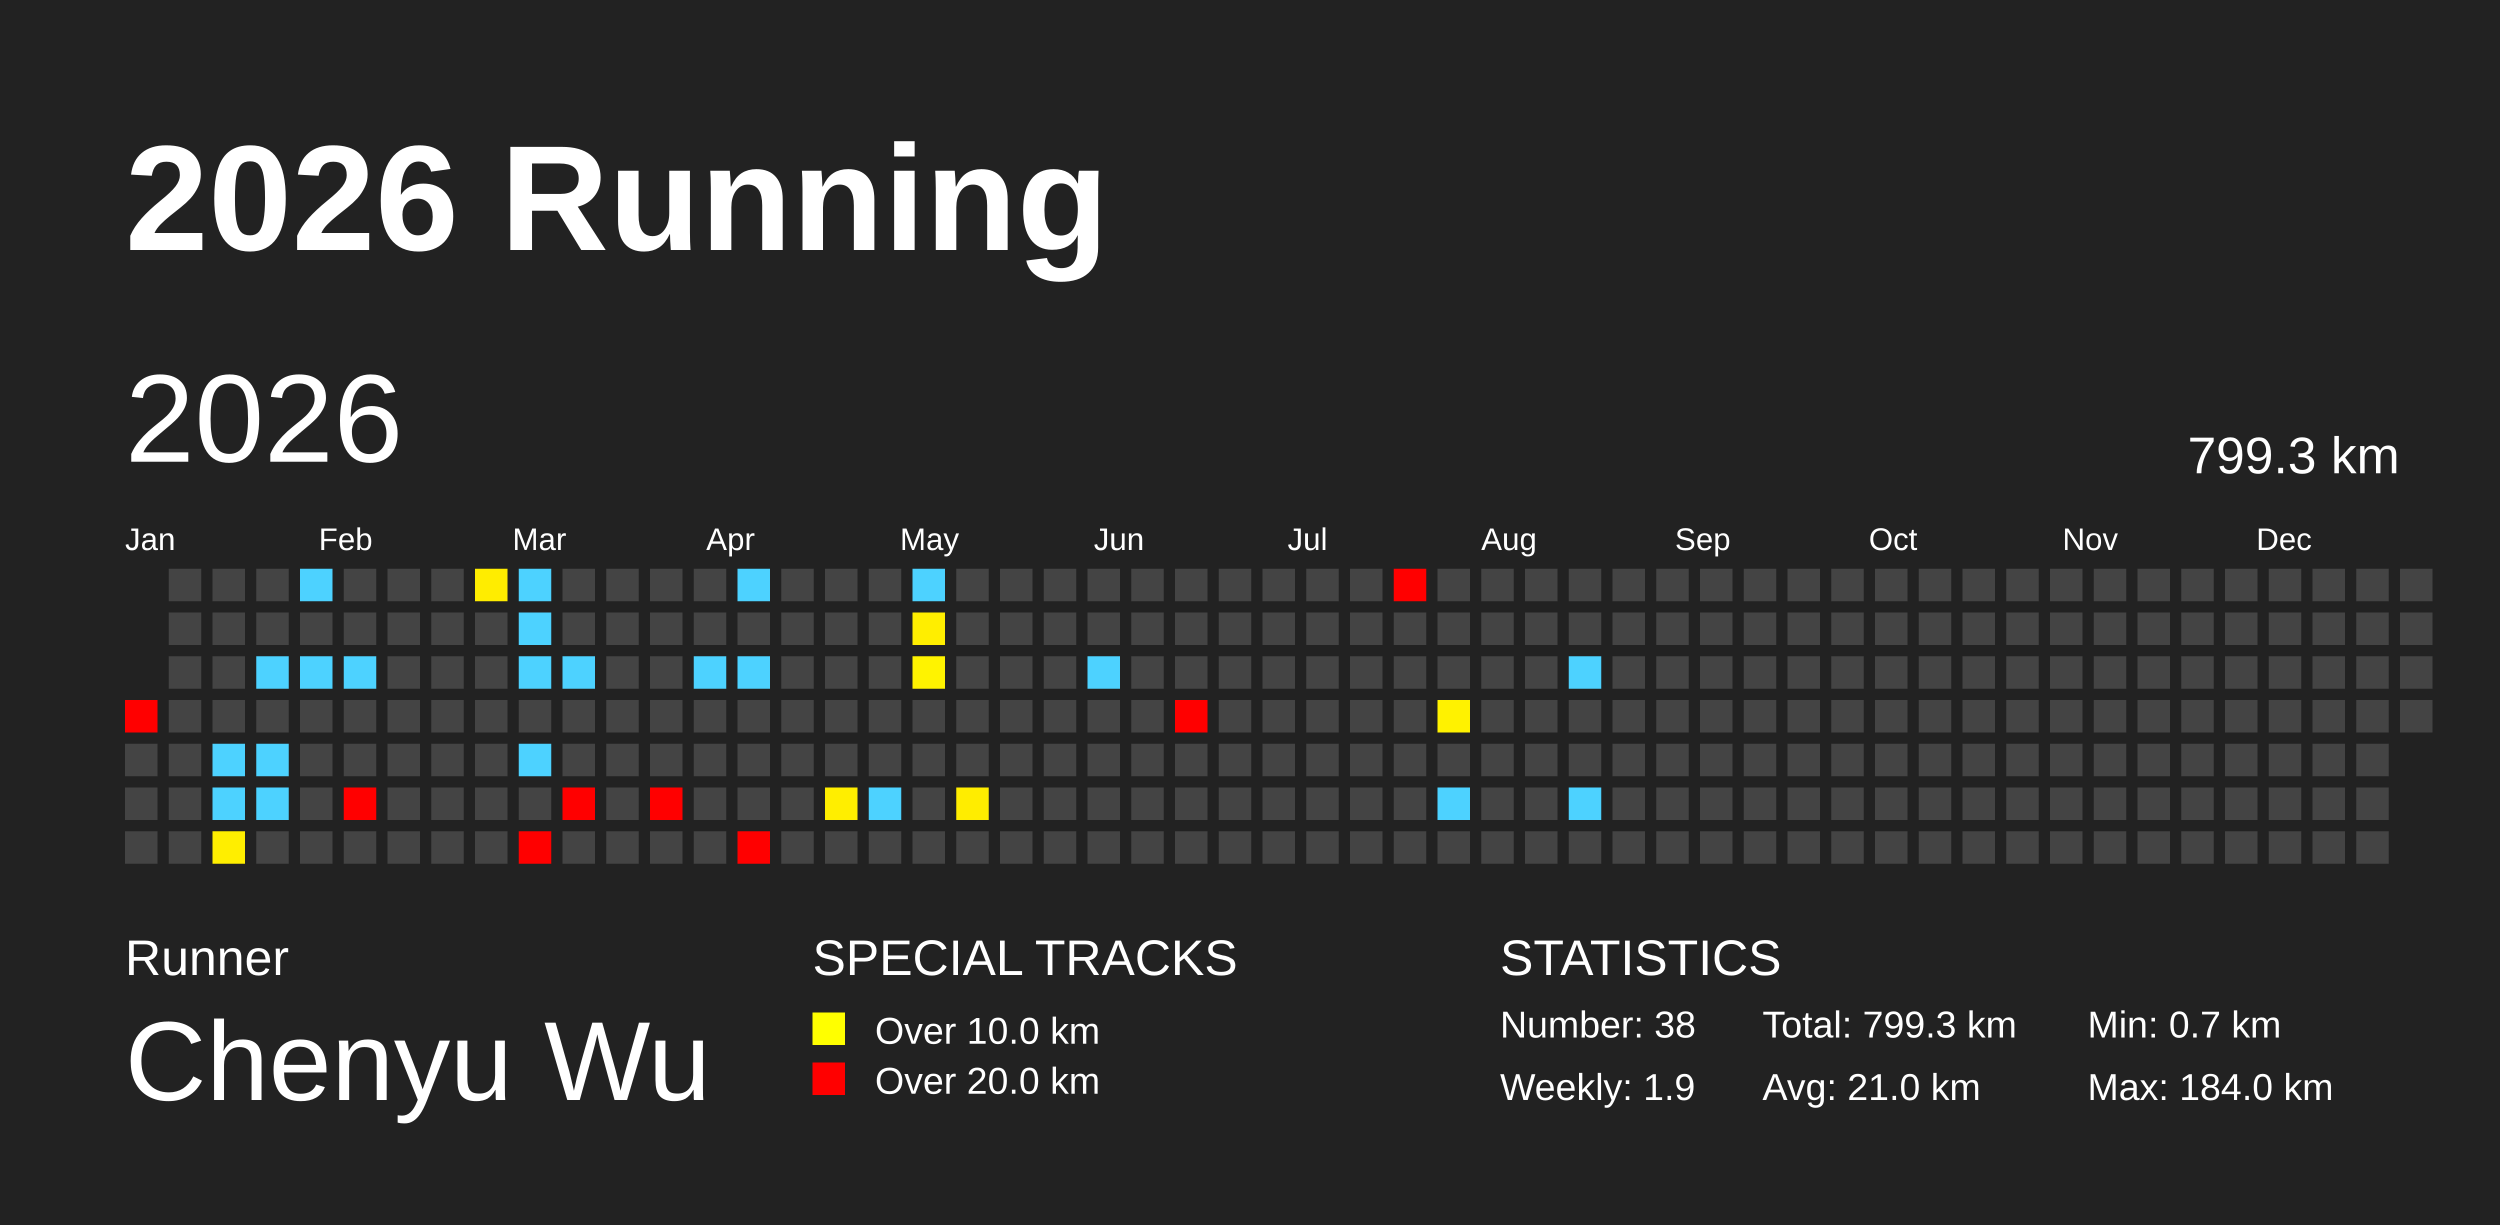
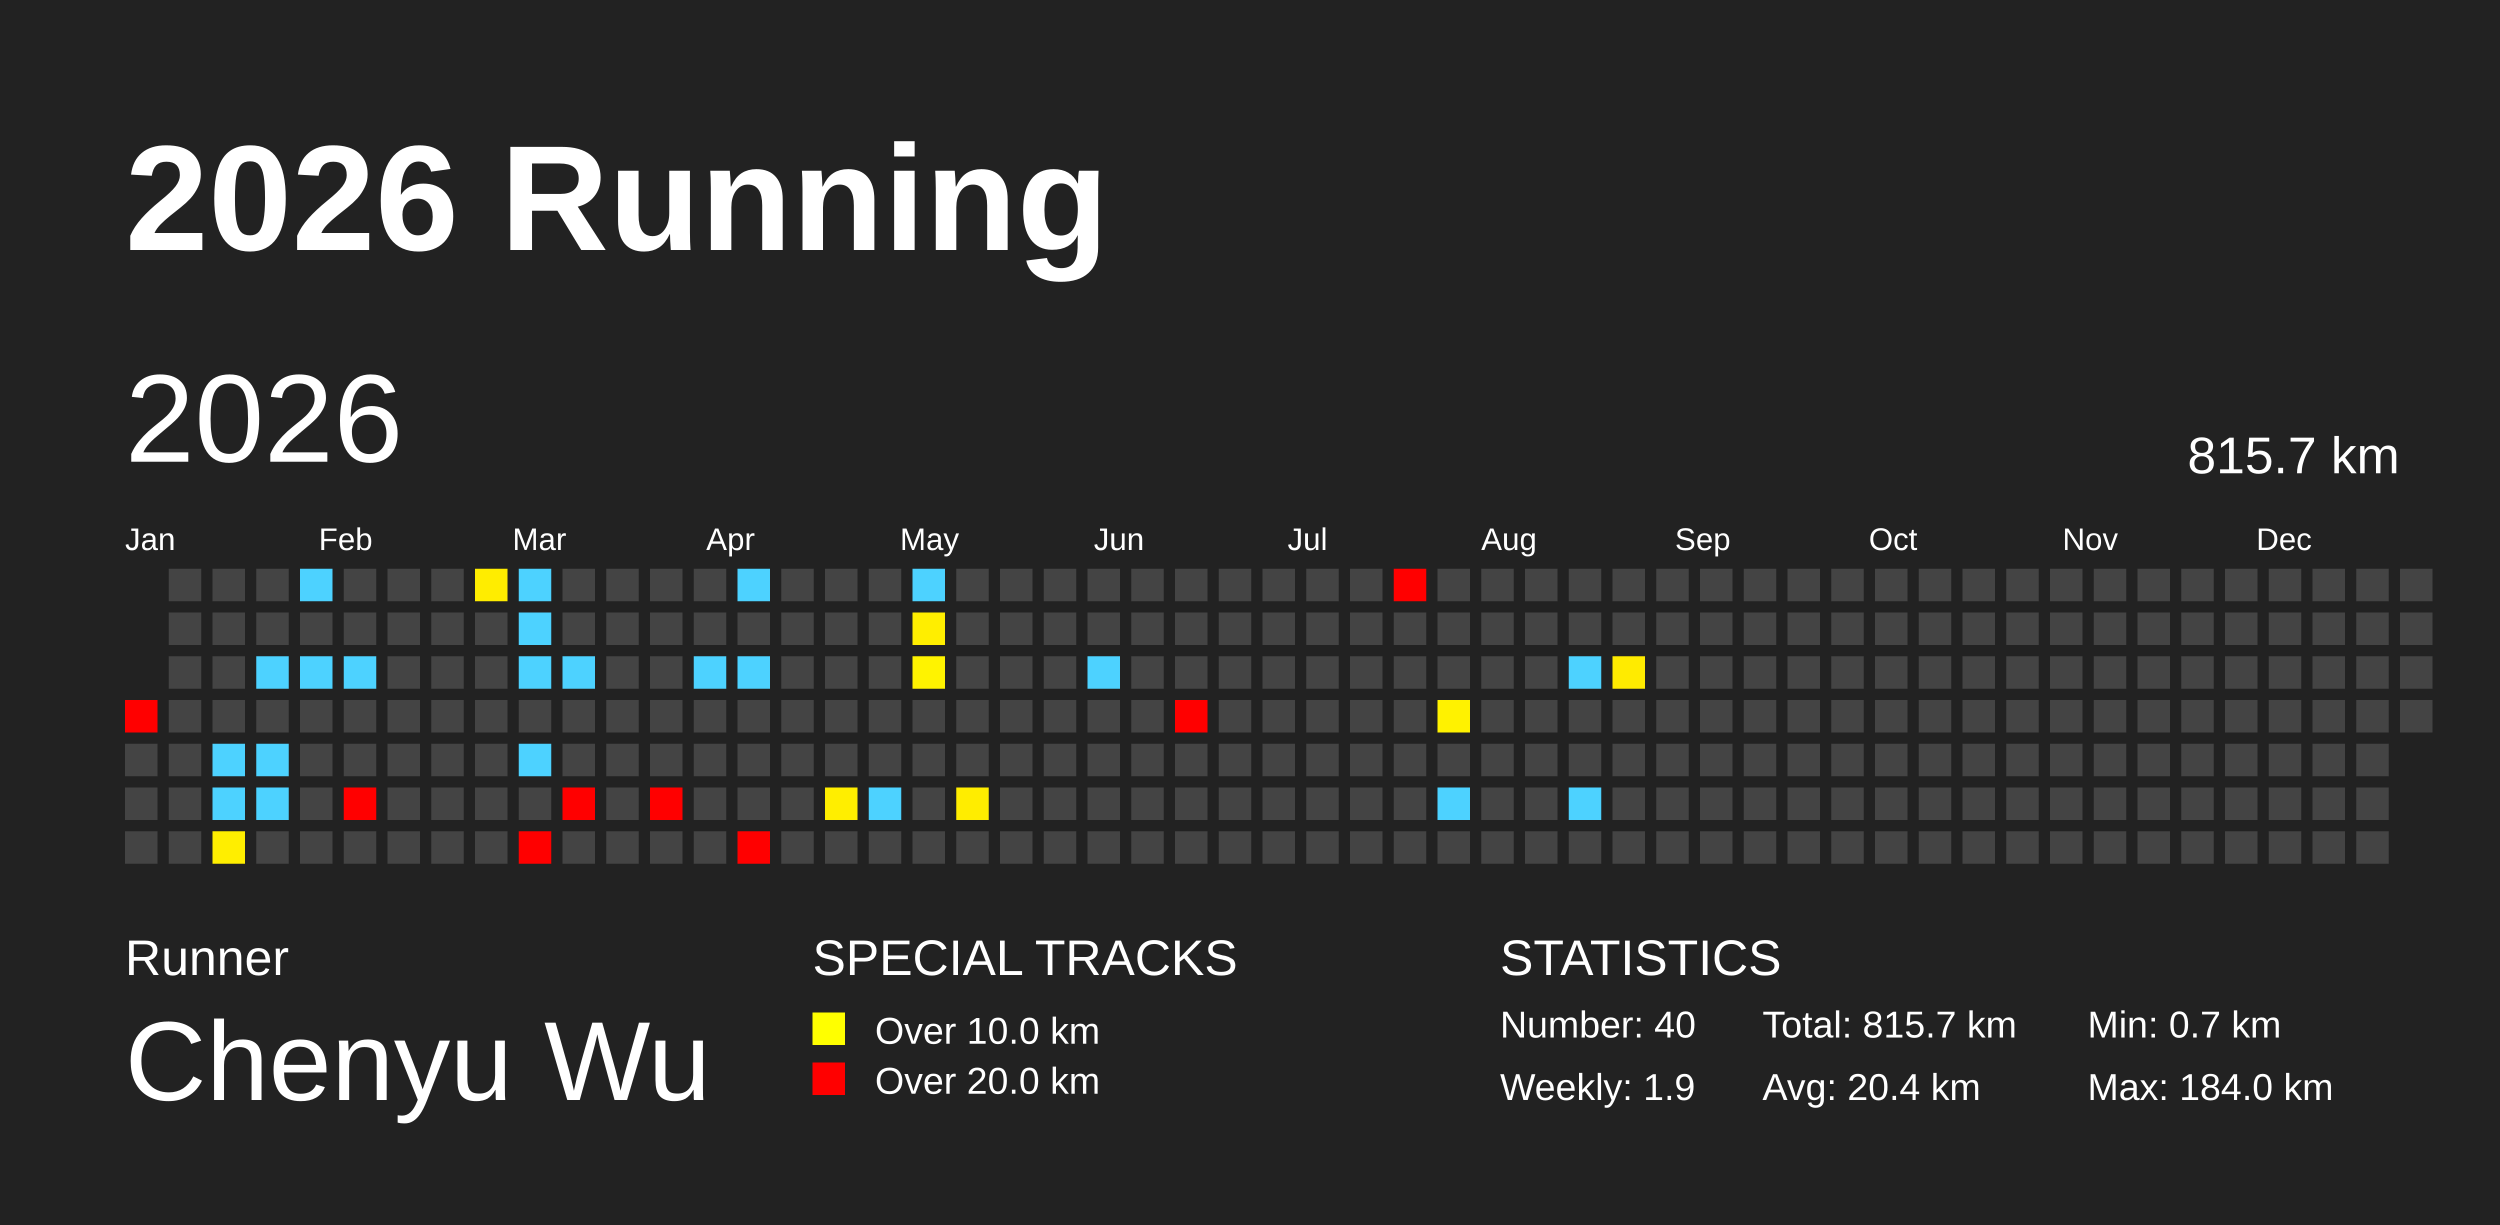
<svg xmlns="http://www.w3.org/2000/svg" baseProfile="full" height="98mm" version="1.1" viewBox="0,0,200,98" width="200mm">
  <defs />
  <rect fill="#222222" height="98" width="200" x="0" y="0" />
  <text fill="#FFFFFF" style="font-size:12px; font-family:Arial; font-weight:bold;" x="10" y="20">2026 Running</text>
  <text fill="#FFFFFF" style="font-size:4px; font-family:Arial" x="10" y="78">Runner</text>
  <text fill="#FFFFFF" style="font-size:9px; font-family:Arial" x="10" y="88">Chenyu Wu</text>
  <text fill="#FFFFFF" style="font-size:4px; font-family:Arial" x="65" y="78">SPECIAL TRACKS</text>
  <rect fill="yellow" height="2.6" width="2.6" x="65" y="81" />
  <text fill="#FFFFFF" style="font-size:3px; font-family:Arial" x="70" y="83.5">Over 10.0 km</text>
  <rect fill="red" height="2.6" width="2.6" x="65" y="85" />
  <text fill="#FFFFFF" style="font-size:3px; font-family:Arial" x="70" y="87.5">Over 20.0 km</text>
  <text fill="#FFFFFF" style="font-size:4px; font-family:Arial" x="120" y="78">STATISTICS</text>
-   <text fill="#FFFFFF" style="font-size:3px; font-family:Arial" x="120" y="83">Number: 38</text>
+   <text fill="#FFFFFF" style="font-size:3px; font-family:Arial" x="120" y="83">Number: 40</text>
  <text fill="#FFFFFF" style="font-size:3px; font-family:Arial" x="120" y="88">Weekly: 1.9</text>
-   <text fill="#FFFFFF" style="font-size:3px; font-family:Arial" x="141" y="83">Total: 799.3 km</text>
-   <text fill="#FFFFFF" style="font-size:3px; font-family:Arial" x="141" y="88">Avg: 21.0 km</text>
+   <text fill="#FFFFFF" style="font-size:3px; font-family:Arial" x="141" y="83">Total: 815.7 km</text>
+   <text fill="#FFFFFF" style="font-size:3px; font-family:Arial" x="141" y="88">Avg: 20.4 km</text>
  <text fill="#FFFFFF" style="font-size:3px; font-family:Arial" x="167" y="83">Min: 0.7 km</text>
  <text fill="#FFFFFF" style="font-size:3px; font-family:Arial" x="167" y="88">Max: 184.0 km</text>
  <text dominant-baseline="hanging" fill="#FFFFFF" style="font-size:10.0px; font-family:Arial;" x="10" y="30">2026</text>
-   <text dominant-baseline="hanging" fill="#FFFFFF" style="font-size:4.125px; font-family:Arial;" x="175" y="35">799.3 km</text>
+   <text dominant-baseline="hanging" fill="#FFFFFF" style="font-size:4.125px; font-family:Arial;" x="175" y="35">815.7 km</text>
  <text fill="#FFFFFF" style="font-size:2.5px; font-family:Arial" x="10.0" y="44">Jan</text>
  <text fill="#FFFFFF" style="font-size:2.5px; font-family:Arial" x="25.5" y="44">Feb</text>
  <text fill="#FFFFFF" style="font-size:2.5px; font-family:Arial" x="41.0" y="44">Mar</text>
  <text fill="#FFFFFF" style="font-size:2.5px; font-family:Arial" x="56.5" y="44">Apr</text>
  <text fill="#FFFFFF" style="font-size:2.5px; font-family:Arial" x="72.0" y="44">May</text>
  <text fill="#FFFFFF" style="font-size:2.5px; font-family:Arial" x="87.5" y="44">Jun</text>
  <text fill="#FFFFFF" style="font-size:2.5px; font-family:Arial" x="103.0" y="44">Jul</text>
  <text fill="#FFFFFF" style="font-size:2.5px; font-family:Arial" x="118.5" y="44">Aug</text>
  <text fill="#FFFFFF" style="font-size:2.5px; font-family:Arial" x="134.0" y="44">Sep</text>
  <text fill="#FFFFFF" style="font-size:2.5px; font-family:Arial" x="149.5" y="44">Oct</text>
  <text fill="#FFFFFF" style="font-size:2.5px; font-family:Arial" x="165.0" y="44">Nov</text>
  <text fill="#FFFFFF" style="font-size:2.5px; font-family:Arial" x="180.5" y="44">Dec</text>
  <rect fill="red" height="2.6" width="2.6" x="10.0" y="56.0" />
  <rect fill="#444444" height="2.6" width="2.6" x="10.0" y="59.5" />
  <rect fill="#444444" height="2.6" width="2.6" x="10.0" y="63.0" />
  <rect fill="#444444" height="2.6" width="2.6" x="10.0" y="66.5" />
  <rect fill="#444444" height="2.6" width="2.6" x="13.5" y="45.5" />
  <rect fill="#444444" height="2.6" width="2.6" x="13.5" y="49.0" />
  <rect fill="#444444" height="2.6" width="2.6" x="13.5" y="52.5" />
  <rect fill="#444444" height="2.6" width="2.6" x="13.5" y="56.0" />
  <rect fill="#444444" height="2.6" width="2.6" x="13.5" y="59.5" />
  <rect fill="#444444" height="2.6" width="2.6" x="13.5" y="63.0" />
  <rect fill="#444444" height="2.6" width="2.6" x="13.5" y="66.5" />
  <rect fill="#444444" height="2.6" width="2.6" x="17.0" y="45.5" />
  <rect fill="#444444" height="2.6" width="2.6" x="17.0" y="49.0" />
  <rect fill="#444444" height="2.6" width="2.6" x="17.0" y="52.5" />
  <rect fill="#444444" height="2.6" width="2.6" x="17.0" y="56.0" />
  <rect fill="#4dd2ff" height="2.6" width="2.6" x="17.0" y="59.5" />
  <rect fill="#4dd2ff" height="2.6" width="2.6" x="17.0" y="63.0" />
  <rect fill="#ffee00" height="2.6" width="2.6" x="17.0" y="66.5" />
  <rect fill="#444444" height="2.6" width="2.6" x="20.5" y="45.5" />
  <rect fill="#444444" height="2.6" width="2.6" x="20.5" y="49.0" />
  <rect fill="#4dd2ff" height="2.6" width="2.6" x="20.5" y="52.5" />
  <rect fill="#444444" height="2.6" width="2.6" x="20.5" y="56.0" />
  <rect fill="#4dd2ff" height="2.6" width="2.6" x="20.5" y="59.5" />
  <rect fill="#4dd2ff" height="2.6" width="2.6" x="20.5" y="63.0" />
  <rect fill="#444444" height="2.6" width="2.6" x="20.5" y="66.5" />
  <rect fill="#4dd2ff" height="2.6" width="2.6" x="24.0" y="45.5" />
  <rect fill="#444444" height="2.6" width="2.6" x="24.0" y="49.0" />
  <rect fill="#4dd2ff" height="2.6" width="2.6" x="24.0" y="52.5" />
  <rect fill="#444444" height="2.6" width="2.6" x="24.0" y="56.0" />
  <rect fill="#444444" height="2.6" width="2.6" x="24.0" y="59.5" />
  <rect fill="#444444" height="2.6" width="2.6" x="24.0" y="63.0" />
  <rect fill="#444444" height="2.6" width="2.6" x="24.0" y="66.5" />
  <rect fill="#444444" height="2.6" width="2.6" x="27.5" y="45.5" />
  <rect fill="#444444" height="2.6" width="2.6" x="27.5" y="49.0" />
  <rect fill="#4dd2ff" height="2.6" width="2.6" x="27.5" y="52.5" />
  <rect fill="#444444" height="2.6" width="2.6" x="27.5" y="56.0" />
  <rect fill="#444444" height="2.6" width="2.6" x="27.5" y="59.5" />
  <rect fill="red" height="2.6" width="2.6" x="27.5" y="63.0" />
  <rect fill="#444444" height="2.6" width="2.6" x="27.5" y="66.5" />
  <rect fill="#444444" height="2.6" width="2.6" x="31.0" y="45.5" />
  <rect fill="#444444" height="2.6" width="2.6" x="31.0" y="49.0" />
  <rect fill="#444444" height="2.6" width="2.6" x="31.0" y="52.5" />
  <rect fill="#444444" height="2.6" width="2.6" x="31.0" y="56.0" />
  <rect fill="#444444" height="2.6" width="2.6" x="31.0" y="59.5" />
  <rect fill="#444444" height="2.6" width="2.6" x="31.0" y="63.0" />
  <rect fill="#444444" height="2.6" width="2.6" x="31.0" y="66.5" />
  <rect fill="#444444" height="2.6" width="2.6" x="34.5" y="45.5" />
  <rect fill="#444444" height="2.6" width="2.6" x="34.5" y="49.0" />
  <rect fill="#444444" height="2.6" width="2.6" x="34.5" y="52.5" />
  <rect fill="#444444" height="2.6" width="2.6" x="34.5" y="56.0" />
  <rect fill="#444444" height="2.6" width="2.6" x="34.5" y="59.5" />
  <rect fill="#444444" height="2.6" width="2.6" x="34.5" y="63.0" />
  <rect fill="#444444" height="2.6" width="2.6" x="34.5" y="66.5" />
  <rect fill="#ffed00" height="2.6" width="2.6" x="38.0" y="45.5" />
  <rect fill="#444444" height="2.6" width="2.6" x="38.0" y="49.0" />
  <rect fill="#444444" height="2.6" width="2.6" x="38.0" y="52.5" />
  <rect fill="#444444" height="2.6" width="2.6" x="38.0" y="56.0" />
  <rect fill="#444444" height="2.6" width="2.6" x="38.0" y="59.5" />
  <rect fill="#444444" height="2.6" width="2.6" x="38.0" y="63.0" />
  <rect fill="#444444" height="2.6" width="2.6" x="38.0" y="66.5" />
  <rect fill="#4dd2ff" height="2.6" width="2.6" x="41.5" y="45.5" />
  <rect fill="#4dd2ff" height="2.6" width="2.6" x="41.5" y="49.0" />
  <rect fill="#4dd2ff" height="2.6" width="2.6" x="41.5" y="52.5" />
  <rect fill="#444444" height="2.6" width="2.6" x="41.5" y="56.0" />
  <rect fill="#4dd2ff" height="2.6" width="2.6" x="41.5" y="59.5" />
  <rect fill="#444444" height="2.6" width="2.6" x="41.5" y="63.0" />
  <rect fill="red" height="2.6" width="2.6" x="41.5" y="66.5" />
  <rect fill="#444444" height="2.6" width="2.6" x="45.0" y="45.5" />
  <rect fill="#444444" height="2.6" width="2.6" x="45.0" y="49.0" />
  <rect fill="#4dd2ff" height="2.6" width="2.6" x="45.0" y="52.5" />
  <rect fill="#444444" height="2.6" width="2.6" x="45.0" y="56.0" />
  <rect fill="#444444" height="2.6" width="2.6" x="45.0" y="59.5" />
  <rect fill="red" height="2.6" width="2.6" x="45.0" y="63.0" />
  <rect fill="#444444" height="2.6" width="2.6" x="45.0" y="66.5" />
  <rect fill="#444444" height="2.6" width="2.6" x="48.5" y="45.5" />
  <rect fill="#444444" height="2.6" width="2.6" x="48.5" y="49.0" />
  <rect fill="#444444" height="2.6" width="2.6" x="48.5" y="52.5" />
  <rect fill="#444444" height="2.6" width="2.6" x="48.5" y="56.0" />
  <rect fill="#444444" height="2.6" width="2.6" x="48.5" y="59.5" />
  <rect fill="#444444" height="2.6" width="2.6" x="48.5" y="63.0" />
  <rect fill="#444444" height="2.6" width="2.6" x="48.5" y="66.5" />
  <rect fill="#444444" height="2.6" width="2.6" x="52.0" y="45.5" />
  <rect fill="#444444" height="2.6" width="2.6" x="52.0" y="49.0" />
  <rect fill="#444444" height="2.6" width="2.6" x="52.0" y="52.5" />
  <rect fill="#444444" height="2.6" width="2.6" x="52.0" y="56.0" />
  <rect fill="#444444" height="2.6" width="2.6" x="52.0" y="59.5" />
  <rect fill="red" height="2.6" width="2.6" x="52.0" y="63.0" />
  <rect fill="#444444" height="2.6" width="2.6" x="52.0" y="66.5" />
  <rect fill="#444444" height="2.6" width="2.6" x="55.5" y="45.5" />
  <rect fill="#444444" height="2.6" width="2.6" x="55.5" y="49.0" />
  <rect fill="#4dd2ff" height="2.6" width="2.6" x="55.5" y="52.5" />
  <rect fill="#444444" height="2.6" width="2.6" x="55.5" y="56.0" />
  <rect fill="#444444" height="2.6" width="2.6" x="55.5" y="59.5" />
  <rect fill="#444444" height="2.6" width="2.6" x="55.5" y="63.0" />
  <rect fill="#444444" height="2.6" width="2.6" x="55.5" y="66.5" />
  <rect fill="#4dd2ff" height="2.6" width="2.6" x="59.0" y="45.5" />
  <rect fill="#444444" height="2.6" width="2.6" x="59.0" y="49.0" />
  <rect fill="#4dd2ff" height="2.6" width="2.6" x="59.0" y="52.5" />
  <rect fill="#444444" height="2.6" width="2.6" x="59.0" y="56.0" />
  <rect fill="#444444" height="2.6" width="2.6" x="59.0" y="59.5" />
  <rect fill="#444444" height="2.6" width="2.6" x="59.0" y="63.0" />
  <rect fill="red" height="2.6" width="2.6" x="59.0" y="66.5" />
  <rect fill="#444444" height="2.6" width="2.6" x="62.5" y="45.5" />
  <rect fill="#444444" height="2.6" width="2.6" x="62.5" y="49.0" />
  <rect fill="#444444" height="2.6" width="2.6" x="62.5" y="52.5" />
  <rect fill="#444444" height="2.6" width="2.6" x="62.5" y="56.0" />
  <rect fill="#444444" height="2.6" width="2.6" x="62.5" y="59.5" />
  <rect fill="#444444" height="2.6" width="2.6" x="62.5" y="63.0" />
  <rect fill="#444444" height="2.6" width="2.6" x="62.5" y="66.5" />
  <rect fill="#444444" height="2.6" width="2.6" x="66.0" y="45.5" />
  <rect fill="#444444" height="2.6" width="2.6" x="66.0" y="49.0" />
  <rect fill="#444444" height="2.6" width="2.6" x="66.0" y="52.5" />
  <rect fill="#444444" height="2.6" width="2.6" x="66.0" y="56.0" />
  <rect fill="#444444" height="2.6" width="2.6" x="66.0" y="59.5" />
  <rect fill="#ffee00" height="2.6" width="2.6" x="66.0" y="63.0" />
  <rect fill="#444444" height="2.6" width="2.6" x="66.0" y="66.5" />
  <rect fill="#444444" height="2.6" width="2.6" x="69.5" y="45.5" />
  <rect fill="#444444" height="2.6" width="2.6" x="69.5" y="49.0" />
  <rect fill="#444444" height="2.6" width="2.6" x="69.5" y="52.5" />
  <rect fill="#444444" height="2.6" width="2.6" x="69.5" y="56.0" />
  <rect fill="#444444" height="2.6" width="2.6" x="69.5" y="59.5" />
  <rect fill="#4dd2ff" height="2.6" width="2.6" x="69.5" y="63.0" />
  <rect fill="#444444" height="2.6" width="2.6" x="69.5" y="66.5" />
  <rect fill="#4dd2ff" height="2.6" width="2.6" x="73.0" y="45.5" />
  <rect fill="#ffee00" height="2.6" width="2.6" x="73.0" y="49.0" />
  <rect fill="#fff300" height="2.6" width="2.6" x="73.0" y="52.5" />
  <rect fill="#444444" height="2.6" width="2.6" x="73.0" y="56.0" />
  <rect fill="#444444" height="2.6" width="2.6" x="73.0" y="59.5" />
  <rect fill="#444444" height="2.6" width="2.6" x="73.0" y="63.0" />
  <rect fill="#444444" height="2.6" width="2.6" x="73.0" y="66.5" />
  <rect fill="#444444" height="2.6" width="2.6" x="76.5" y="45.5" />
  <rect fill="#444444" height="2.6" width="2.6" x="76.5" y="49.0" />
  <rect fill="#444444" height="2.6" width="2.6" x="76.5" y="52.5" />
  <rect fill="#444444" height="2.6" width="2.6" x="76.5" y="56.0" />
  <rect fill="#444444" height="2.6" width="2.6" x="76.5" y="59.5" />
  <rect fill="#ffed00" height="2.6" width="2.6" x="76.5" y="63.0" />
  <rect fill="#444444" height="2.6" width="2.6" x="76.5" y="66.5" />
  <rect fill="#444444" height="2.6" width="2.6" x="80.0" y="45.5" />
  <rect fill="#444444" height="2.6" width="2.6" x="80.0" y="49.0" />
  <rect fill="#444444" height="2.6" width="2.6" x="80.0" y="52.5" />
  <rect fill="#444444" height="2.6" width="2.6" x="80.0" y="56.0" />
  <rect fill="#444444" height="2.6" width="2.6" x="80.0" y="59.5" />
  <rect fill="#444444" height="2.6" width="2.6" x="80.0" y="63.0" />
  <rect fill="#444444" height="2.6" width="2.6" x="80.0" y="66.5" />
  <rect fill="#444444" height="2.6" width="2.6" x="83.5" y="45.5" />
  <rect fill="#444444" height="2.6" width="2.6" x="83.5" y="49.0" />
  <rect fill="#444444" height="2.6" width="2.6" x="83.5" y="52.5" />
  <rect fill="#444444" height="2.6" width="2.6" x="83.5" y="56.0" />
  <rect fill="#444444" height="2.6" width="2.6" x="83.5" y="59.5" />
  <rect fill="#444444" height="2.6" width="2.6" x="83.5" y="63.0" />
  <rect fill="#444444" height="2.6" width="2.6" x="83.5" y="66.5" />
  <rect fill="#444444" height="2.6" width="2.6" x="87.0" y="45.5" />
  <rect fill="#444444" height="2.6" width="2.6" x="87.0" y="49.0" />
  <rect fill="#4dd2ff" height="2.6" width="2.6" x="87.0" y="52.5" />
  <rect fill="#444444" height="2.6" width="2.6" x="87.0" y="56.0" />
  <rect fill="#444444" height="2.6" width="2.6" x="87.0" y="59.5" />
  <rect fill="#444444" height="2.6" width="2.6" x="87.0" y="63.0" />
  <rect fill="#444444" height="2.6" width="2.6" x="87.0" y="66.5" />
  <rect fill="#444444" height="2.6" width="2.6" x="90.5" y="45.5" />
  <rect fill="#444444" height="2.6" width="2.6" x="90.5" y="49.0" />
  <rect fill="#444444" height="2.6" width="2.6" x="90.5" y="52.5" />
  <rect fill="#444444" height="2.6" width="2.6" x="90.5" y="56.0" />
  <rect fill="#444444" height="2.6" width="2.6" x="90.5" y="59.5" />
  <rect fill="#444444" height="2.6" width="2.6" x="90.5" y="63.0" />
  <rect fill="#444444" height="2.6" width="2.6" x="90.5" y="66.5" />
  <rect fill="#444444" height="2.6" width="2.6" x="94.0" y="45.5" />
  <rect fill="#444444" height="2.6" width="2.6" x="94.0" y="49.0" />
  <rect fill="#444444" height="2.6" width="2.6" x="94.0" y="52.5" />
  <rect fill="red" height="2.6" width="2.6" x="94.0" y="56.0" />
  <rect fill="#444444" height="2.6" width="2.6" x="94.0" y="59.5" />
  <rect fill="#444444" height="2.6" width="2.6" x="94.0" y="63.0" />
  <rect fill="#444444" height="2.6" width="2.6" x="94.0" y="66.5" />
  <rect fill="#444444" height="2.6" width="2.6" x="97.5" y="45.5" />
  <rect fill="#444444" height="2.6" width="2.6" x="97.5" y="49.0" />
  <rect fill="#444444" height="2.6" width="2.6" x="97.5" y="52.5" />
  <rect fill="#444444" height="2.6" width="2.6" x="97.5" y="56.0" />
  <rect fill="#444444" height="2.6" width="2.6" x="97.5" y="59.5" />
  <rect fill="#444444" height="2.6" width="2.6" x="97.5" y="63.0" />
  <rect fill="#444444" height="2.6" width="2.6" x="97.5" y="66.5" />
  <rect fill="#444444" height="2.6" width="2.6" x="101.0" y="45.5" />
  <rect fill="#444444" height="2.6" width="2.6" x="101.0" y="49.0" />
  <rect fill="#444444" height="2.6" width="2.6" x="101.0" y="52.5" />
  <rect fill="#444444" height="2.6" width="2.6" x="101.0" y="56.0" />
  <rect fill="#444444" height="2.6" width="2.6" x="101.0" y="59.5" />
  <rect fill="#444444" height="2.6" width="2.6" x="101.0" y="63.0" />
  <rect fill="#444444" height="2.6" width="2.6" x="101.0" y="66.5" />
  <rect fill="#444444" height="2.6" width="2.6" x="104.5" y="45.5" />
  <rect fill="#444444" height="2.6" width="2.6" x="104.5" y="49.0" />
  <rect fill="#444444" height="2.6" width="2.6" x="104.5" y="52.5" />
  <rect fill="#444444" height="2.6" width="2.6" x="104.5" y="56.0" />
  <rect fill="#444444" height="2.6" width="2.6" x="104.5" y="59.5" />
  <rect fill="#444444" height="2.6" width="2.6" x="104.5" y="63.0" />
  <rect fill="#444444" height="2.6" width="2.6" x="104.5" y="66.5" />
  <rect fill="#444444" height="2.6" width="2.6" x="108.0" y="45.5" />
  <rect fill="#444444" height="2.6" width="2.6" x="108.0" y="49.0" />
  <rect fill="#444444" height="2.6" width="2.6" x="108.0" y="52.5" />
  <rect fill="#444444" height="2.6" width="2.6" x="108.0" y="56.0" />
  <rect fill="#444444" height="2.6" width="2.6" x="108.0" y="59.5" />
  <rect fill="#444444" height="2.6" width="2.6" x="108.0" y="63.0" />
  <rect fill="#444444" height="2.6" width="2.6" x="108.0" y="66.5" />
  <rect fill="red" height="2.6" width="2.6" x="111.5" y="45.5" />
  <rect fill="#444444" height="2.6" width="2.6" x="111.5" y="49.0" />
  <rect fill="#444444" height="2.6" width="2.6" x="111.5" y="52.5" />
  <rect fill="#444444" height="2.6" width="2.6" x="111.5" y="56.0" />
  <rect fill="#444444" height="2.6" width="2.6" x="111.5" y="59.5" />
  <rect fill="#444444" height="2.6" width="2.6" x="111.5" y="63.0" />
  <rect fill="#444444" height="2.6" width="2.6" x="111.5" y="66.5" />
  <rect fill="#444444" height="2.6" width="2.6" x="115.0" y="45.5" />
  <rect fill="#444444" height="2.6" width="2.6" x="115.0" y="49.0" />
  <rect fill="#444444" height="2.6" width="2.6" x="115.0" y="52.5" />
  <rect fill="#fff200" height="2.6" width="2.6" x="115.0" y="56.0" />
  <rect fill="#444444" height="2.6" width="2.6" x="115.0" y="59.5" />
  <rect fill="#4dd2ff" height="2.6" width="2.6" x="115.0" y="63.0" />
  <rect fill="#444444" height="2.6" width="2.6" x="115.0" y="66.5" />
  <rect fill="#444444" height="2.6" width="2.6" x="118.5" y="45.5" />
  <rect fill="#444444" height="2.6" width="2.6" x="118.5" y="49.0" />
  <rect fill="#444444" height="2.6" width="2.6" x="118.5" y="52.5" />
  <rect fill="#444444" height="2.6" width="2.6" x="118.5" y="56.0" />
  <rect fill="#444444" height="2.6" width="2.6" x="118.5" y="59.5" />
  <rect fill="#444444" height="2.6" width="2.6" x="118.5" y="63.0" />
  <rect fill="#444444" height="2.6" width="2.6" x="118.5" y="66.5" />
  <rect fill="#444444" height="2.6" width="2.6" x="122.0" y="45.5" />
  <rect fill="#444444" height="2.6" width="2.6" x="122.0" y="49.0" />
  <rect fill="#444444" height="2.6" width="2.6" x="122.0" y="52.5" />
  <rect fill="#444444" height="2.6" width="2.6" x="122.0" y="56.0" />
  <rect fill="#444444" height="2.6" width="2.6" x="122.0" y="59.5" />
  <rect fill="#444444" height="2.6" width="2.6" x="122.0" y="63.0" />
  <rect fill="#444444" height="2.6" width="2.6" x="122.0" y="66.5" />
  <rect fill="#444444" height="2.6" width="2.6" x="125.5" y="45.5" />
  <rect fill="#444444" height="2.6" width="2.6" x="125.5" y="49.0" />
  <rect fill="#4dd2ff" height="2.6" width="2.6" x="125.5" y="52.5" />
  <rect fill="#444444" height="2.6" width="2.6" x="125.5" y="56.0" />
  <rect fill="#444444" height="2.6" width="2.6" x="125.5" y="59.5" />
  <rect fill="#4dd2ff" height="2.6" width="2.6" x="125.5" y="63.0" />
  <rect fill="#444444" height="2.6" width="2.6" x="125.5" y="66.5" />
  <rect fill="#444444" height="2.6" width="2.6" x="129.0" y="45.5" />
  <rect fill="#444444" height="2.6" width="2.6" x="129.0" y="49.0" />
-   <rect fill="#444444" height="2.6" width="2.6" x="129.0" y="52.5" />
+   <rect fill="#ffeb00" height="2.6" width="2.6" x="129.0" y="52.5" />
  <rect fill="#444444" height="2.6" width="2.6" x="129.0" y="56.0" />
  <rect fill="#444444" height="2.6" width="2.6" x="129.0" y="59.5" />
  <rect fill="#444444" height="2.6" width="2.6" x="129.0" y="63.0" />
  <rect fill="#444444" height="2.6" width="2.6" x="129.0" y="66.5" />
  <rect fill="#444444" height="2.6" width="2.6" x="132.5" y="45.5" />
  <rect fill="#444444" height="2.6" width="2.6" x="132.5" y="49.0" />
  <rect fill="#444444" height="2.6" width="2.6" x="132.5" y="52.5" />
  <rect fill="#444444" height="2.6" width="2.6" x="132.5" y="56.0" />
  <rect fill="#444444" height="2.6" width="2.6" x="132.5" y="59.5" />
  <rect fill="#444444" height="2.6" width="2.6" x="132.5" y="63.0" />
  <rect fill="#444444" height="2.6" width="2.6" x="132.5" y="66.5" />
  <rect fill="#444444" height="2.6" width="2.6" x="136.0" y="45.5" />
  <rect fill="#444444" height="2.6" width="2.6" x="136.0" y="49.0" />
  <rect fill="#444444" height="2.6" width="2.6" x="136.0" y="52.5" />
  <rect fill="#444444" height="2.6" width="2.6" x="136.0" y="56.0" />
  <rect fill="#444444" height="2.6" width="2.6" x="136.0" y="59.5" />
  <rect fill="#444444" height="2.6" width="2.6" x="136.0" y="63.0" />
  <rect fill="#444444" height="2.6" width="2.6" x="136.0" y="66.5" />
  <rect fill="#444444" height="2.6" width="2.6" x="139.5" y="45.5" />
  <rect fill="#444444" height="2.6" width="2.6" x="139.5" y="49.0" />
  <rect fill="#444444" height="2.6" width="2.6" x="139.5" y="52.5" />
  <rect fill="#444444" height="2.6" width="2.6" x="139.5" y="56.0" />
  <rect fill="#444444" height="2.6" width="2.6" x="139.5" y="59.5" />
  <rect fill="#444444" height="2.6" width="2.6" x="139.5" y="63.0" />
  <rect fill="#444444" height="2.6" width="2.6" x="139.5" y="66.5" />
  <rect fill="#444444" height="2.6" width="2.6" x="143.0" y="45.5" />
  <rect fill="#444444" height="2.6" width="2.6" x="143.0" y="49.0" />
  <rect fill="#444444" height="2.6" width="2.6" x="143.0" y="52.5" />
  <rect fill="#444444" height="2.6" width="2.6" x="143.0" y="56.0" />
  <rect fill="#444444" height="2.6" width="2.6" x="143.0" y="59.5" />
  <rect fill="#444444" height="2.6" width="2.6" x="143.0" y="63.0" />
  <rect fill="#444444" height="2.6" width="2.6" x="143.0" y="66.5" />
  <rect fill="#444444" height="2.6" width="2.6" x="146.5" y="45.5" />
  <rect fill="#444444" height="2.6" width="2.6" x="146.5" y="49.0" />
  <rect fill="#444444" height="2.6" width="2.6" x="146.5" y="52.5" />
  <rect fill="#444444" height="2.6" width="2.6" x="146.5" y="56.0" />
  <rect fill="#444444" height="2.6" width="2.6" x="146.5" y="59.5" />
  <rect fill="#444444" height="2.6" width="2.6" x="146.5" y="63.0" />
  <rect fill="#444444" height="2.6" width="2.6" x="146.5" y="66.5" />
  <rect fill="#444444" height="2.6" width="2.6" x="150.0" y="45.5" />
  <rect fill="#444444" height="2.6" width="2.6" x="150.0" y="49.0" />
  <rect fill="#444444" height="2.6" width="2.6" x="150.0" y="52.5" />
  <rect fill="#444444" height="2.6" width="2.6" x="150.0" y="56.0" />
  <rect fill="#444444" height="2.6" width="2.6" x="150.0" y="59.5" />
  <rect fill="#444444" height="2.6" width="2.6" x="150.0" y="63.0" />
  <rect fill="#444444" height="2.6" width="2.6" x="150.0" y="66.5" />
  <rect fill="#444444" height="2.6" width="2.6" x="153.5" y="45.5" />
  <rect fill="#444444" height="2.6" width="2.6" x="153.5" y="49.0" />
  <rect fill="#444444" height="2.6" width="2.6" x="153.5" y="52.5" />
  <rect fill="#444444" height="2.6" width="2.6" x="153.5" y="56.0" />
  <rect fill="#444444" height="2.6" width="2.6" x="153.5" y="59.5" />
  <rect fill="#444444" height="2.6" width="2.6" x="153.5" y="63.0" />
  <rect fill="#444444" height="2.6" width="2.6" x="153.5" y="66.5" />
  <rect fill="#444444" height="2.6" width="2.6" x="157.0" y="45.5" />
  <rect fill="#444444" height="2.6" width="2.6" x="157.0" y="49.0" />
  <rect fill="#444444" height="2.6" width="2.6" x="157.0" y="52.5" />
  <rect fill="#444444" height="2.6" width="2.6" x="157.0" y="56.0" />
  <rect fill="#444444" height="2.6" width="2.6" x="157.0" y="59.5" />
  <rect fill="#444444" height="2.6" width="2.6" x="157.0" y="63.0" />
  <rect fill="#444444" height="2.6" width="2.6" x="157.0" y="66.5" />
  <rect fill="#444444" height="2.6" width="2.6" x="160.5" y="45.5" />
  <rect fill="#444444" height="2.6" width="2.6" x="160.5" y="49.0" />
  <rect fill="#444444" height="2.6" width="2.6" x="160.5" y="52.5" />
  <rect fill="#444444" height="2.6" width="2.6" x="160.5" y="56.0" />
  <rect fill="#444444" height="2.6" width="2.6" x="160.5" y="59.5" />
  <rect fill="#444444" height="2.6" width="2.6" x="160.5" y="63.0" />
  <rect fill="#444444" height="2.6" width="2.6" x="160.5" y="66.5" />
  <rect fill="#444444" height="2.6" width="2.6" x="164.0" y="45.5" />
  <rect fill="#444444" height="2.6" width="2.6" x="164.0" y="49.0" />
  <rect fill="#444444" height="2.6" width="2.6" x="164.0" y="52.5" />
  <rect fill="#444444" height="2.6" width="2.6" x="164.0" y="56.0" />
  <rect fill="#444444" height="2.6" width="2.6" x="164.0" y="59.5" />
  <rect fill="#444444" height="2.6" width="2.6" x="164.0" y="63.0" />
  <rect fill="#444444" height="2.6" width="2.6" x="164.0" y="66.5" />
  <rect fill="#444444" height="2.6" width="2.6" x="167.5" y="45.5" />
  <rect fill="#444444" height="2.6" width="2.6" x="167.5" y="49.0" />
  <rect fill="#444444" height="2.6" width="2.6" x="167.5" y="52.5" />
  <rect fill="#444444" height="2.6" width="2.6" x="167.5" y="56.0" />
  <rect fill="#444444" height="2.6" width="2.6" x="167.5" y="59.5" />
  <rect fill="#444444" height="2.6" width="2.6" x="167.5" y="63.0" />
  <rect fill="#444444" height="2.6" width="2.6" x="167.5" y="66.5" />
  <rect fill="#444444" height="2.6" width="2.6" x="171.0" y="45.5" />
  <rect fill="#444444" height="2.6" width="2.6" x="171.0" y="49.0" />
  <rect fill="#444444" height="2.6" width="2.6" x="171.0" y="52.5" />
  <rect fill="#444444" height="2.6" width="2.6" x="171.0" y="56.0" />
  <rect fill="#444444" height="2.6" width="2.6" x="171.0" y="59.5" />
  <rect fill="#444444" height="2.6" width="2.6" x="171.0" y="63.0" />
  <rect fill="#444444" height="2.6" width="2.6" x="171.0" y="66.5" />
  <rect fill="#444444" height="2.6" width="2.6" x="174.5" y="45.5" />
  <rect fill="#444444" height="2.6" width="2.6" x="174.5" y="49.0" />
  <rect fill="#444444" height="2.6" width="2.6" x="174.5" y="52.5" />
  <rect fill="#444444" height="2.6" width="2.6" x="174.5" y="56.0" />
  <rect fill="#444444" height="2.6" width="2.6" x="174.5" y="59.5" />
  <rect fill="#444444" height="2.6" width="2.6" x="174.5" y="63.0" />
  <rect fill="#444444" height="2.6" width="2.6" x="174.5" y="66.5" />
  <rect fill="#444444" height="2.6" width="2.6" x="178.0" y="45.5" />
  <rect fill="#444444" height="2.6" width="2.6" x="178.0" y="49.0" />
  <rect fill="#444444" height="2.6" width="2.6" x="178.0" y="52.5" />
  <rect fill="#444444" height="2.6" width="2.6" x="178.0" y="56.0" />
  <rect fill="#444444" height="2.6" width="2.6" x="178.0" y="59.5" />
  <rect fill="#444444" height="2.6" width="2.6" x="178.0" y="63.0" />
  <rect fill="#444444" height="2.6" width="2.6" x="178.0" y="66.5" />
  <rect fill="#444444" height="2.6" width="2.6" x="181.5" y="45.5" />
  <rect fill="#444444" height="2.6" width="2.6" x="181.5" y="49.0" />
  <rect fill="#444444" height="2.6" width="2.6" x="181.5" y="52.5" />
  <rect fill="#444444" height="2.6" width="2.6" x="181.5" y="56.0" />
  <rect fill="#444444" height="2.6" width="2.6" x="181.5" y="59.5" />
  <rect fill="#444444" height="2.6" width="2.6" x="181.5" y="63.0" />
  <rect fill="#444444" height="2.6" width="2.6" x="181.5" y="66.5" />
  <rect fill="#444444" height="2.6" width="2.6" x="185.0" y="45.5" />
  <rect fill="#444444" height="2.6" width="2.6" x="185.0" y="49.0" />
  <rect fill="#444444" height="2.6" width="2.6" x="185.0" y="52.5" />
  <rect fill="#444444" height="2.6" width="2.6" x="185.0" y="56.0" />
  <rect fill="#444444" height="2.6" width="2.6" x="185.0" y="59.5" />
  <rect fill="#444444" height="2.6" width="2.6" x="185.0" y="63.0" />
  <rect fill="#444444" height="2.6" width="2.6" x="185.0" y="66.5" />
  <rect fill="#444444" height="2.6" width="2.6" x="188.5" y="45.5" />
  <rect fill="#444444" height="2.6" width="2.6" x="188.5" y="49.0" />
  <rect fill="#444444" height="2.6" width="2.6" x="188.5" y="52.5" />
  <rect fill="#444444" height="2.6" width="2.6" x="188.5" y="56.0" />
  <rect fill="#444444" height="2.6" width="2.6" x="188.5" y="59.5" />
  <rect fill="#444444" height="2.6" width="2.6" x="188.5" y="63.0" />
  <rect fill="#444444" height="2.6" width="2.6" x="188.5" y="66.5" />
  <rect fill="#444444" height="2.6" width="2.6" x="192.0" y="45.5" />
  <rect fill="#444444" height="2.6" width="2.6" x="192.0" y="49.0" />
  <rect fill="#444444" height="2.6" width="2.6" x="192.0" y="52.5" />
  <rect fill="#444444" height="2.6" width="2.6" x="192.0" y="56.0" />
</svg>
